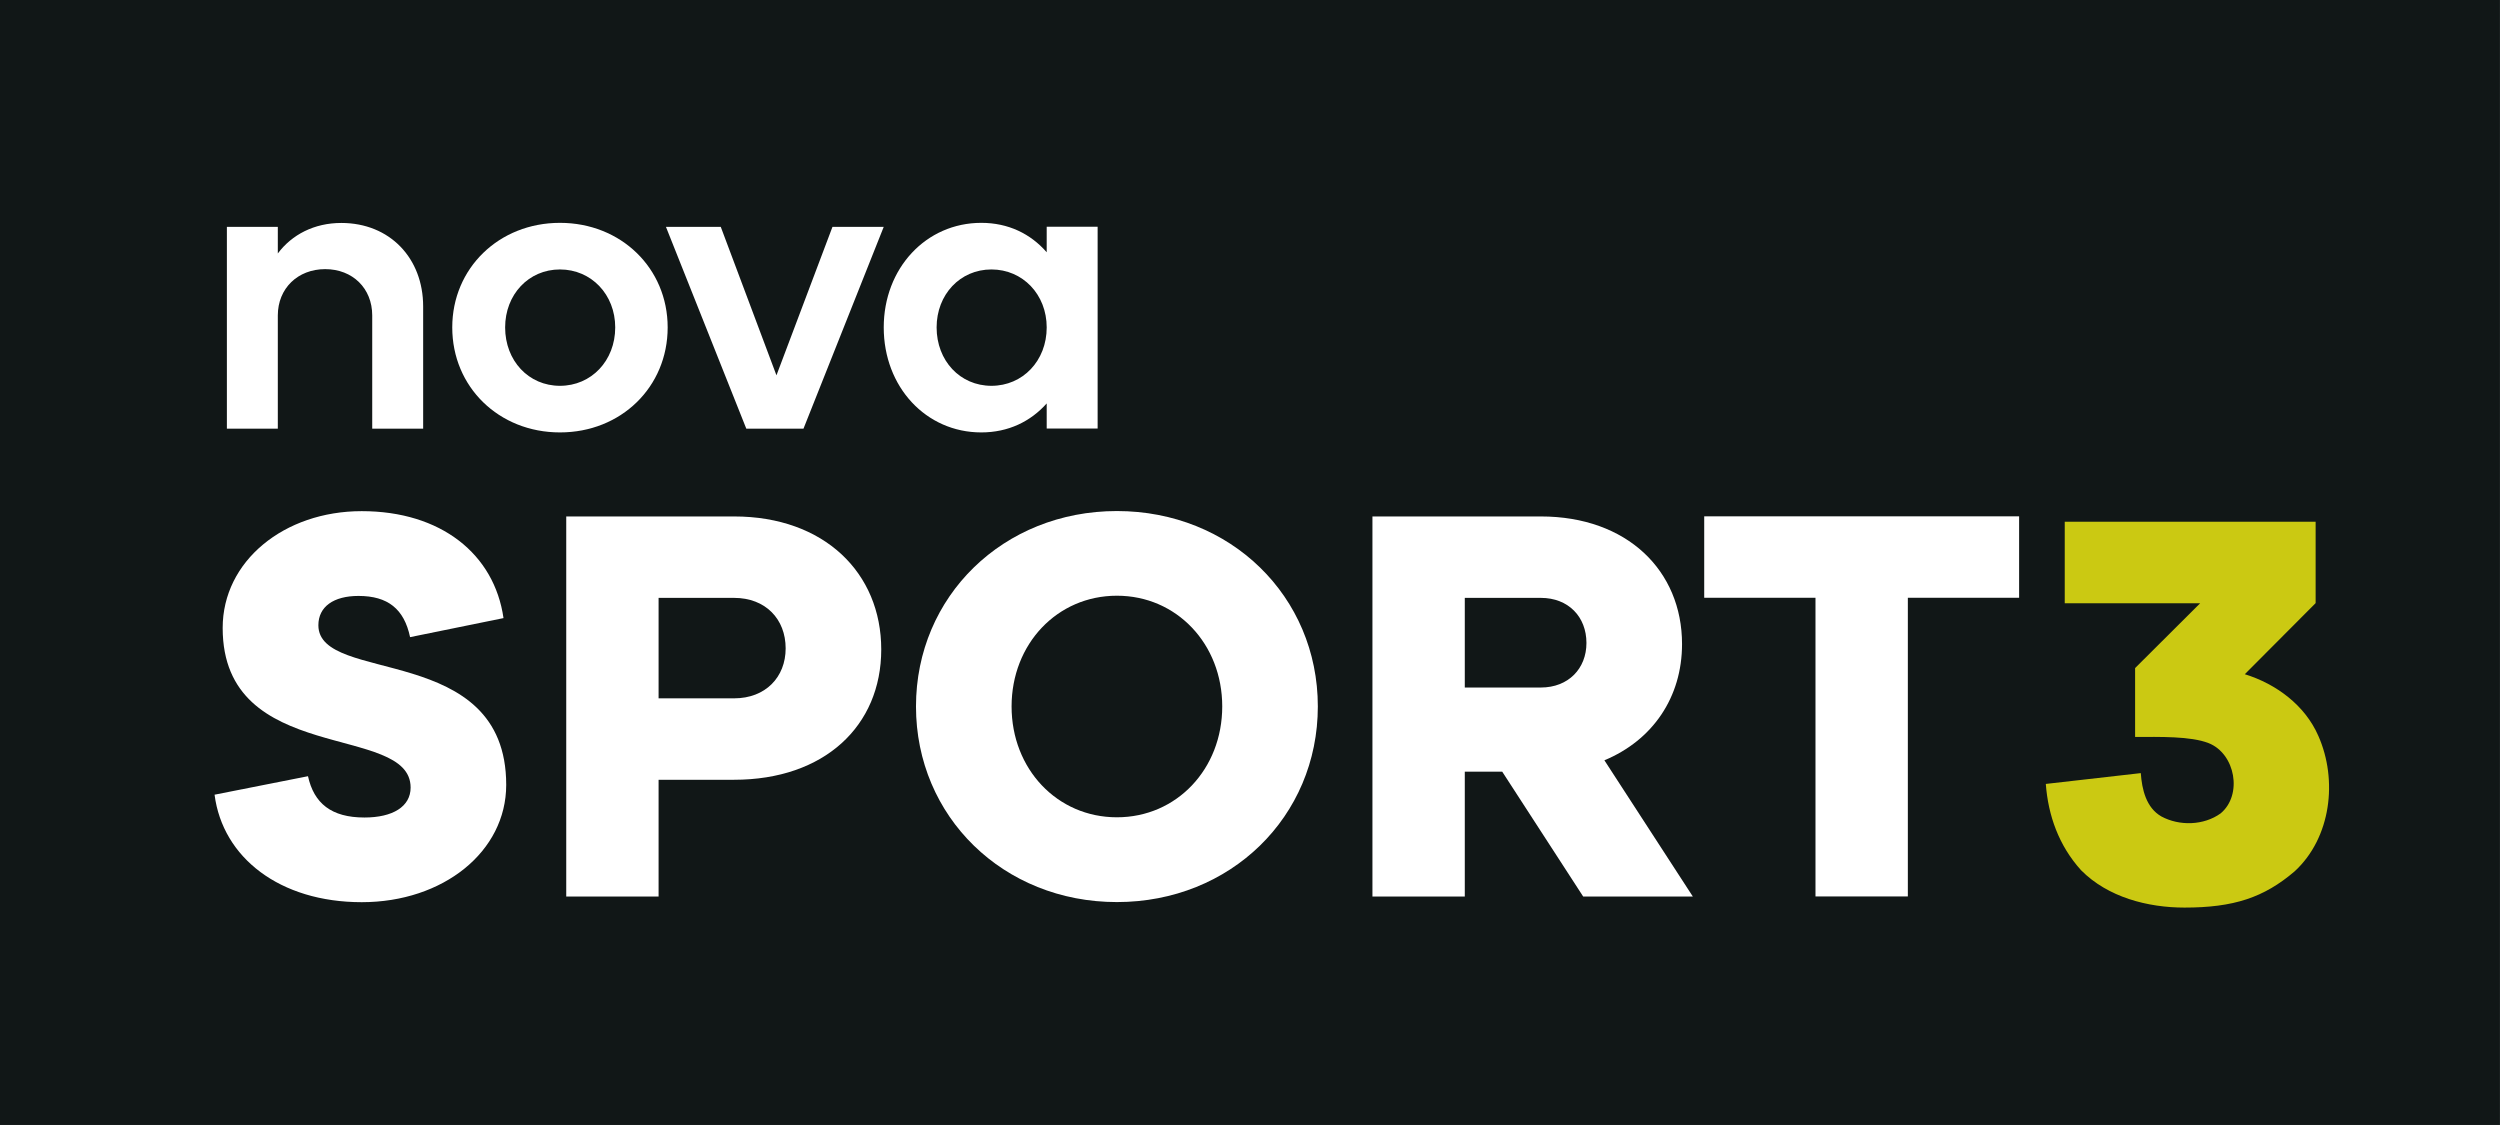
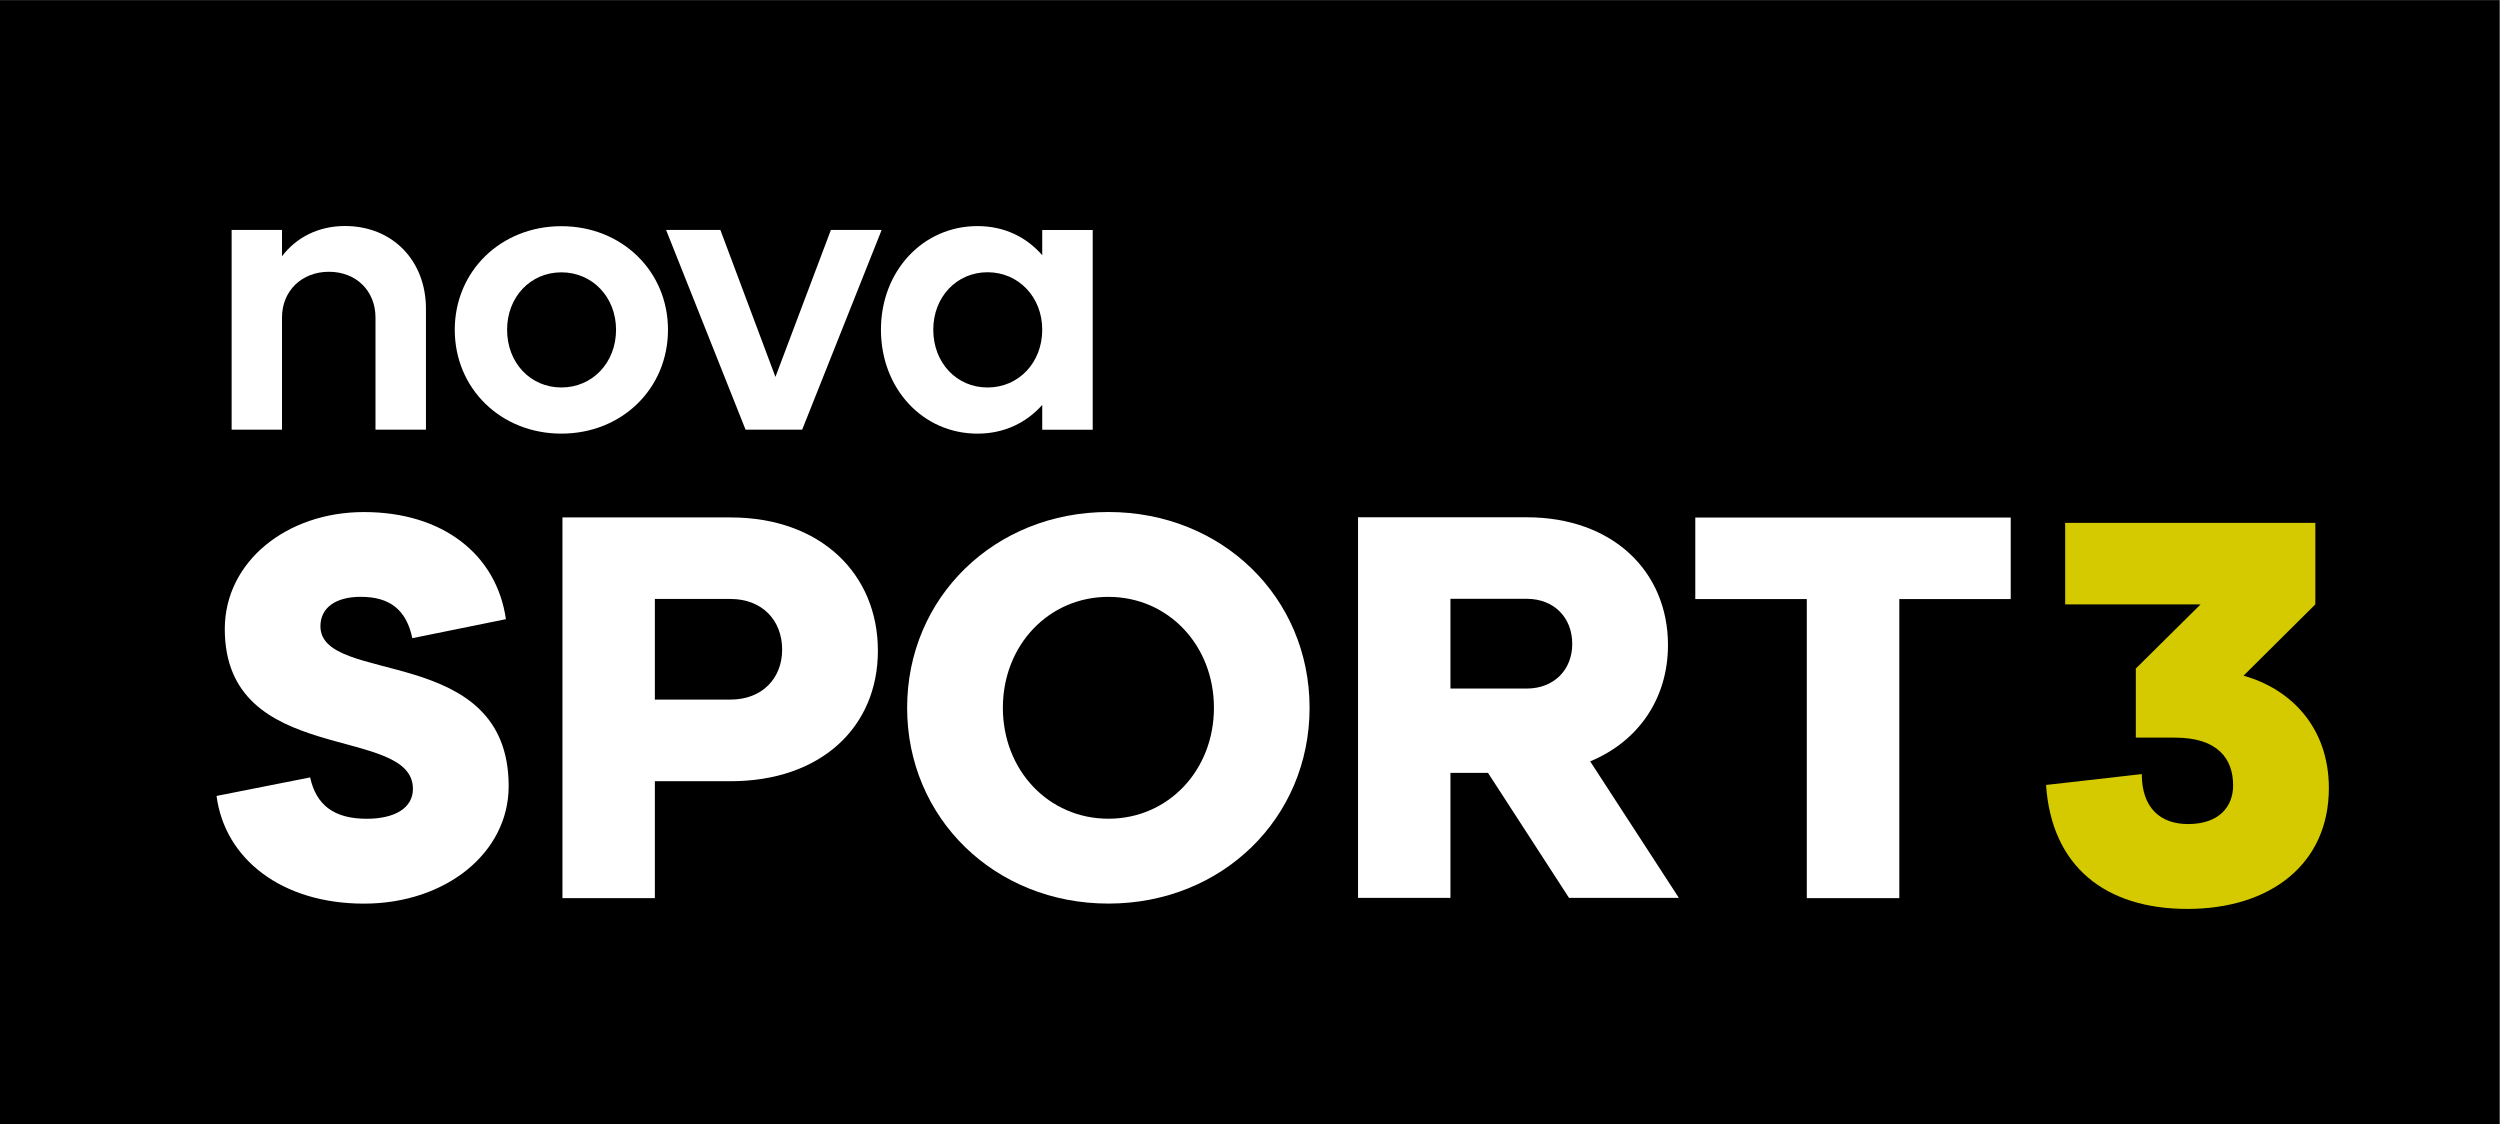
- <svg xmlns="http://www.w3.org/2000/svg" width="800pt" height="360pt" version="1.1" viewBox="0 0 800 360">
-   <g transform="matrix(1.7391 0 0 1.7391 0 7.2e-6)">
-     <path d="m460 0v207h-460v-207z" fill="#111717" />
-   </g>
-   <g transform="matrix(1.7555 0 0 1.7555 154.3 292.89)" fill="#fff">
-     <g transform="matrix(19.712 0 0 -19.712 -46.538 -125.49)">
-       <path d="m0 0h0.471v-0.246c0.13 0.174 0.337 0.282 0.587 0.282 0.449 0 0.757-0.326 0.757-0.772v-1.13h-0.471v1.047c0 0.25-0.181 0.428-0.435 0.428-0.253 0-0.438-0.178-0.438-0.428v-1.047h-0.471z" fill="#fff" />
+ <svg xmlns="http://www.w3.org/2000/svg" width="800" height="359.67" version="1.1" viewBox="0 0 800 359.67" xml:space="preserve">
+   <defs>
+     <clipPath id="clipPath8594">
+       <path d="m227.85 608.8h19.059v18.68h-19.059z" />
+     </clipPath>
+     <clipPath id="clipPath8602">
+       <path d="m228.7 627.09h17.389v-10.856h-17.389z" />
+     </clipPath>
+     <clipPath id="clipPath8606">
+       <path d="m228.7 616.23h17.389v10.856h-17.389z" />
+     </clipPath>
+     <clipPath id="clipPath8610">
+       <path d="m227.51 627.09h18.577v-11.891h-18.577z" />
+     </clipPath>
+     <clipPath id="clipPath8614">
+       <path d="m237.61 627.09c-0.531-2e-3 -1.063-0.058-1.583-0.163-4.714-1.027-8.52-6.055-6.988-10.36 0 0 0.712-1.365 1.734 1.437 1.443 3.917 6.41 5.569 10.504 4.369 0.687-0.161 2.012-0.783 3.398-1.644 0.907-0.564 1.326-1.295 1.409-0.624-0.558 3.329-3.336 5.981-6.892 6.824-0.507 0.109-1.025 0.161-1.543 0.161h-0.039" />
+     </clipPath>
+     <mask id="mask8624" x="0" y="0" width="1" height="1" maskUnits="userSpaceOnUse" />
+     <linearGradient id="linearGradient8642" x2="1" gradientTransform="matrix(1.605 11.816 11.816 -1.605 236.8 615.24)" gradientUnits="userSpaceOnUse">
+       <stop offset="0" />
+       <stop stop-color="#fff" offset="1" />
+     </linearGradient>
+     <mask id="mask8644" x="0" y="0" width="1" height="1" maskUnits="userSpaceOnUse">
+       <g clip-path="url(#clipPath8602)" opacity=".8">
+         <g clip-path="url(#clipPath8606)">
+           <g clip-path="url(#clipPath8610)">
+             <g clip-path="url(#clipPath8614)">
+               <g mask="url(#mask8624)">
+                 <path d="m237.61 627.09c-0.531-2e-3 -1.063-0.058-1.583-0.163-4.714-1.027-8.52-6.055-6.988-10.36 0 0 0.712-1.365 1.734 1.437 1.443 3.917 6.41 5.569 10.504 4.369 0.687-0.161 2.012-0.783 3.398-1.644 0.907-0.564 1.326-1.295 1.409-0.624-0.558 3.329-3.336 5.981-6.892 6.824-0.507 0.109-1.025 0.161-1.543 0.161h-0.039" fill="url(#linearGradient8642)" />
+               </g>
+             </g>
+           </g>
+         </g>
+       </g>
+     </mask>
+     <clipPath id="clipPath8682">
+       <path d="m228.7 627.09h17.389v-10.856h-17.389z" />
+     </clipPath>
+     <linearGradient id="linearGradient8692" x2="1" gradientTransform="matrix(1.605 11.816 11.816 -1.605 236.8 615.24)" gradientUnits="userSpaceOnUse">
+       <stop stop-color="#fff" offset="0" />
+       <stop stop-color="#fff" offset="1" />
+     </linearGradient>
+     <clipPath id="clipPath8714">
+       <path d="m228.72 626.87h16.051v-14.912h-16.051z" />
+     </clipPath>
+     <clipPath id="clipPath8718">
+       <path d="m228.72 611.96h16.051v14.912h-16.051z" />
+     </clipPath>
+     <clipPath id="clipPath8722">
+       <path d="m228.61 626.93h16.272v-15.007h-16.272z" />
+     </clipPath>
+     <clipPath id="clipPath8726">
+       <path d="m237.44 626.87c-4.928-0.108-8.831-4.293-8.719-9.349 0.037-1.636 0.49-3.161 1.251-4.475 1.477-0.726 3.176-1.123 4.976-1.083 5.536 0.121 9.933 4.317 9.82 9.372-0.018 0.829-0.157 1.63-0.4 2.389-1.643 1.932-4.059 3.149-6.737 3.149-0.064 0-0.128-1e-3 -0.191-3e-3" />
+     </clipPath>
+     <mask id="mask8736" x="0" y="0" width="1" height="1" maskUnits="userSpaceOnUse" />
+     <linearGradient id="linearGradient8754" x2="1" gradientTransform="matrix(12.972 12.207 12.207 -12.972 229.89 613.14)" gradientUnits="userSpaceOnUse">
+       <stop offset="0" />
+       <stop stop-color="#fff" offset="1" />
+     </linearGradient>
+     <mask id="mask8756" x="0" y="0" width="1" height="1" maskUnits="userSpaceOnUse">
+       <g clip-path="url(#clipPath8714)" opacity=".8">
+         <g clip-path="url(#clipPath8718)">
+           <g clip-path="url(#clipPath8722)">
+             <g clip-path="url(#clipPath8726)">
+               <g mask="url(#mask8736)">
+                 <path d="m237.44 626.87c-4.928-0.108-8.831-4.293-8.719-9.349 0.037-1.636 0.49-3.161 1.251-4.475 1.477-0.726 3.176-1.123 4.976-1.083 5.536 0.121 9.933 4.317 9.82 9.372-0.018 0.829-0.157 1.63-0.4 2.389-1.643 1.932-4.059 3.149-6.737 3.149-0.064 0-0.128-1e-3 -0.191-3e-3" fill="url(#linearGradient8754)" />
+               </g>
+             </g>
+           </g>
+         </g>
+       </g>
+     </mask>
+     <clipPath id="clipPath8794">
+       <path d="m228.72 626.87h16.051v-14.912h-16.051z" />
+     </clipPath>
+     <linearGradient id="linearGradient8804" x2="1" gradientTransform="matrix(12.972 12.207 12.207 -12.972 229.89 613.14)" gradientUnits="userSpaceOnUse">
+       <stop stop-color="#fff" offset="0" />
+       <stop stop-color="#fff" offset="1" />
+     </linearGradient>
+   </defs>
+   <g transform="matrix(1.3333 0 0 -1.3333 -755.39 1861.8)">
+     <path d="m1166.5 1126.6h-600v269.76h600z" />
+     <g fill="#fff">
+       <path d="m640.99 1209.8c1.435-6.538 5.621-9.925 13.57-9.925 6.797 0 11.101 2.611 11.101 7.173 0 15.663-45.155 5.103-45.155 38.382 0 16.063 14.746 28.057 33.396 28.057 19.073 0 31.867-10.301 34.078-25.706l-22.46-4.562c-1.435 6.773-5.339 9.925-12.394 9.925-5.997 0-9.666-2.611-9.666-7.056 0-14.37 45.179-3.928 45.179-38.382 0-16.04-15.146-28.198-34.737-28.198-19.708 0-33.396 10.701-35.372 25.847z" />
+       <path d="m701.55 1272.2h40.334c21.66 0 35.372-13.57 35.372-31.985 0-18.391-13.711-31.326-35.372-31.326h-18.156v-28.057h-22.178zm40.334-43.721c7.573 0 12.394 5.08 12.394 11.994 0 7.056-4.821 12.159-12.394 12.159h-18.156v-24.153z" />
+       <path d="m832.58 1273.5c27.281 0 48.283-20.484 48.283-46.99 0-26.505-21.002-46.99-48.283-46.99s-48.307 20.484-48.307 46.99c0 26.505 21.025 46.99 48.307 46.99m0-73.612c14.37 0 25.329 11.618 25.329 26.623s-10.96 26.623-25.329 26.623c-14.346 0-25.329-11.618-25.329-26.623s10.983-26.623 25.329-26.623" />
+       <path d="m923.68 1210.9h-9.008v-30.009h-22.178v91.345h40.452c20.743 0 33.937-13.053 33.937-30.668 0-12.794-7.056-23.095-18.674-27.916l21.284-32.761h-26.364zm9.266 20.226c6.656 0 10.96 4.586 10.96 10.701 0 6.279-4.304 10.842-10.96 10.842h-18.274v-21.543z" />
+       <path d="m1000.2 1252.6h-26.764v19.567h75.706v-19.567h-26.74v-71.778h-22.201z" />
+       <path d="m622.15 1341.2h12.088v-6.326c3.363 4.468 8.678 7.267 15.099 7.267 11.524 0 19.45-8.396 19.45-19.826v-29.045h-12.112v26.905c0 6.42-4.657 10.983-11.171 10.983s-11.265-4.563-11.265-10.983v-26.905h-12.088z" />
+       <path d="m701.29 1342.1c14.511 0 25.588-10.795 25.588-24.859 0-14.134-11.077-24.929-25.588-24.929s-25.588 10.795-25.588 24.929c0 14.064 11.077 24.859 25.588 24.859m0-38.711c7.455 0 13.123 5.95 13.123 13.852 0 7.832-5.668 13.782-13.123 13.782s-13.029-5.95-13.029-13.782c0-7.902 5.574-13.852 13.029-13.852" />
+       <path d="m726.42 1341.2h13.029l13.217-35.278 13.311 35.278h12.182l-19.073-47.93h-13.594z" />
+       <path d="m816.7 1299.2c-3.81-4.28-9.125-6.891-15.546-6.891-13.123 0-23.166 10.795-23.166 24.953 0 14.04 10.042 24.859 23.166 24.859 6.42 0 11.736-2.611 15.546-6.985v6.044h12.112v-47.93h-12.112zm-13.123 4.186c7.455 0 13.123 5.95 13.123 13.876 0 7.808-5.668 13.782-13.123 13.782-7.455 0-13.029-5.974-13.029-13.782 0-7.926 5.574-13.876 13.029-13.876" />
    </g>
-     <g transform="matrix(19.712 0 0 -19.712 14.177 -96.514)">
-       <path d="m0 0c0.29 0 0.511 0.232 0.511 0.54 0 0.304-0.221 0.536-0.511 0.536s-0.507-0.232-0.507-0.536c0-0.308 0.217-0.54 0.507-0.54m0 1.507c0.565 0 0.996-0.42 0.996-0.967 0-0.551-0.431-0.971-0.996-0.971s-0.996 0.42-0.996 0.971c0 0.547 0.431 0.967 0.996 0.967" fill="#fff" />
-     </g>
-     <g transform="matrix(19.712 0 0 -19.712 33.495 -125.49)">
-       <path d="m0 0h0.507l0.515-1.373 0.518 1.373h0.474l-0.742-1.866h-0.529z" fill="#fff" />
-     </g>
-     <g transform="matrix(19.712 0 0 -19.712 92.829 -96.514)">
-       <path d="m0 0c0.29 0 0.511 0.232 0.511 0.54 0 0.304-0.221 0.536-0.511 0.536s-0.507-0.232-0.507-0.536c0-0.308 0.217-0.54 0.507-0.54m0.511-0.163c-0.149-0.167-0.355-0.268-0.605-0.268-0.511 0-0.902 0.42-0.902 0.971 0 0.547 0.391 0.967 0.902 0.967 0.25 0 0.456-0.101 0.605-0.272v0.236h0.471v-1.866h-0.471z" fill="#fff" />
-     </g>
-     <g transform="matrix(19.712 0 0 -19.712 -31.753 -25.352)">
-       <path d="m0 0c0.055-0.251 0.216-0.382 0.522-0.382 0.262 0 0.427 0.101 0.427 0.277 0 0.602-1.738 0.195-1.738 1.476 0 0.618 0.568 1.08 1.286 1.08 0.733 0 1.226-0.397 1.311-0.989l-0.864-0.176c-0.055 0.261-0.206 0.381-0.477 0.381-0.231 0-0.371-0.1-0.371-0.271 0-0.552 1.737-0.15 1.737-1.476 0-0.618-0.583-1.085-1.336-1.085-0.758 0-1.286 0.412-1.361 0.994z" fill="#fff" />
-     </g>
-     <g transform="matrix(19.712 0 0 -19.712 45.914 -39.545)">
-       <path d="m0 0c0.291 0 0.477 0.196 0.477 0.462 0 0.271-0.186 0.467-0.477 0.467h-0.698v-0.929zm-1.552 1.682h1.552c0.834 0 1.361-0.522 1.361-1.23s-0.527-1.205-1.361-1.205h-0.698v-1.08h-0.854z" fill="#fff" />
-     </g>
-     <g transform="matrix(19.712 0 0 -19.712 115.7 -17.862)">
-       <path d="m0 0c0.553 0 0.974 0.447 0.974 1.025 0 0.577-0.421 1.024-0.974 1.024s-0.974-0.447-0.974-1.024c0-0.578 0.421-1.025 0.974-1.025m0 2.832c1.05 0 1.858-0.788 1.858-1.807 0-1.02-0.808-1.809-1.858-1.809s-1.858 0.789-1.858 1.809c0 1.019 0.808 1.807 1.858 1.807" fill="#fff" />
-     </g>
-     <g transform="matrix(19.712 0 0 -19.712 192.97 -41.517)">
-       <path d="m0 0c0.256 0 0.422 0.176 0.422 0.412 0 0.241-0.166 0.417-0.422 0.417h-0.703v-0.829zm-0.357-0.778h-0.346v-1.155h-0.854v3.515h1.557c0.799 0 1.306-0.502 1.306-1.18 0-0.492-0.271-0.889-0.718-1.075l0.818-1.26h-1.014z" fill="#fff" />
-     </g>
-     <g transform="matrix(19.712 0 0 -19.712 243.04 -57.878)">
-       <path d="m0 0h-1.029v0.753h2.912v-0.753h-1.029v-2.762h-0.854z" fill="#fff" />
+     <path d="m1080.6 1210.6c0-8.231 4.563-11.994 11.101-11.994 7.573 0 10.818 4.304 10.818 9.266 0 6.373-3.645 11.477-13.946 11.477h-9.407v16.58l15.546 15.404h-32.502v19.567h60.042v-19.567l-17.239-17.121c11.218-3.128 20.484-12.253 20.484-26.999 0-18.156-13.97-28.975-33.937-28.975-19.708 0-32.62 10.183-33.937 29.751z" fill="#d5ca00" />
+     <g clip-path="url(#clipPath8594)">
+       <g mask="url(#mask8644)">
+         <g clip-path="url(#clipPath8682)" opacity=".8">
+           <path d="m237.61 627.09c-0.531-2e-3 -1.063-0.058-1.583-0.163-3.97-0.865-7.295-4.567-7.332-8.285v-0.128c8e-3 -0.655 0.117-1.309 0.344-1.947 0 0 0.712-1.365 1.734 1.437 1.443 3.917 6.41 5.569 10.504 4.369 0.687-0.161 2.012-0.783 3.398-1.644 0.907-0.564 1.326-1.295 1.409-0.624-0.558 3.329-3.336 5.981-6.892 6.824-0.498 0.107-1.005 0.159-1.513 0.161z" fill="url(#linearGradient8692)" />
+         </g>
+       </g>
+       <g mask="url(#mask8756)">
+         <g clip-path="url(#clipPath8794)" opacity=".8">
+           <path d="m237.57 626.87c-0.042 0-0.085-1e-3 -0.127-2e-3 -4.825-0.106-8.668-4.121-8.721-9.035v-0.204c0-0.036 1e-3 -0.073 2e-3 -0.11 0.037-1.636 0.49-3.161 1.251-4.475 1.41-0.693 3.021-1.086 4.73-1.086h1e-3c0.082 0 0.163 1e-3 0.245 3e-3 5.443 0.119 9.783 4.176 9.822 9.116v0.139c0 0.039-1e-3 0.078-2e-3 0.117-0.018 0.829-0.157 1.63-0.4 2.389-1.63 1.916-4.019 3.128-6.672 3.148z" fill="url(#linearGradient8804)" />
+         </g>
+       </g>
    </g>
  </g>
-   <g transform="matrix(1.7408 0 0 1.7408 -.68266 -.18217)">
-     <path d="m379.94 96.01h46.12v14.96l-13.02 13.07c5.77 1.79 11.06 5.7 13.52 11.34 3.59 8.11 2.35 18.71-4.34 24.88-5.672 4.86-11.251 6.68-20.27 6.68-6.716 0-14.08-1.88-19.01-6.87-4.101-4.53-6.05-10.09-6.48-15.86l17.46-1.99c0.21 2.98 0.98 6.37 3.79 7.97 3.32 1.79 7.79 1.66 10.88-0.56 4.09-3.4 2.71-10.98-2.2-12.92-3.309-1.304-9.035-1.14-13.515-1.14v-12.66l11.955-11.91h-24.89z" fill="#cbc912" />
-   </g>
</svg>
